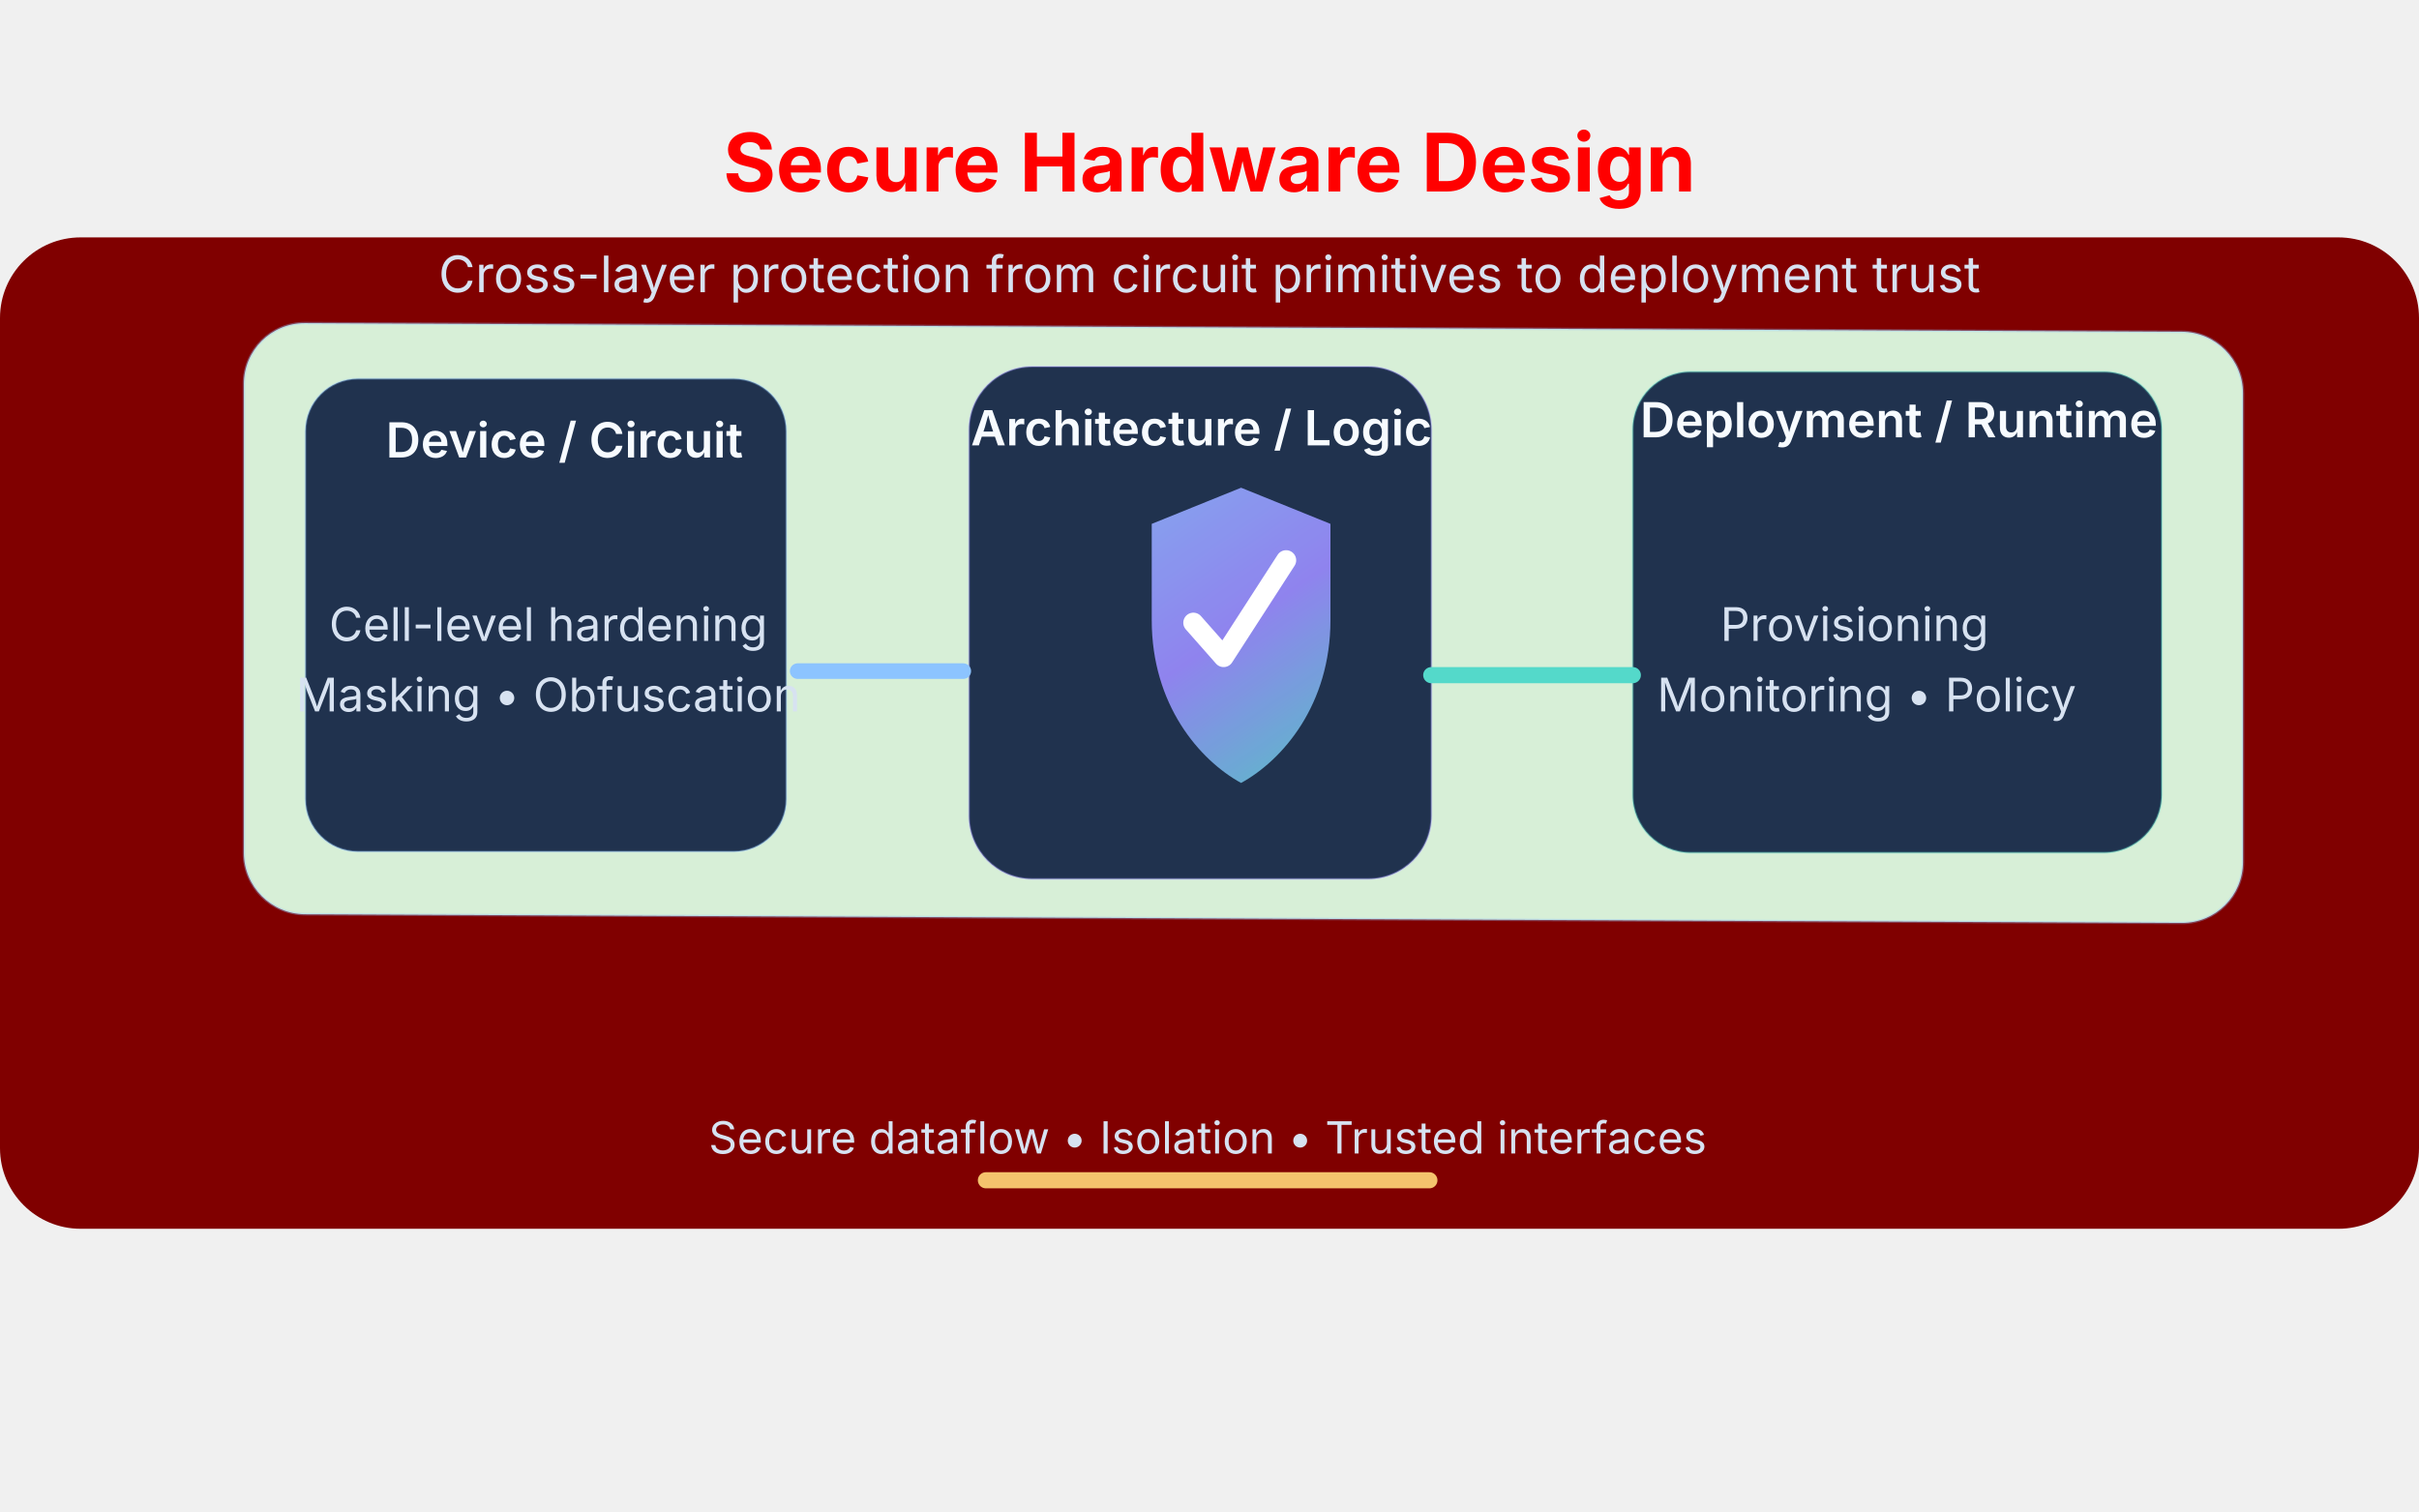
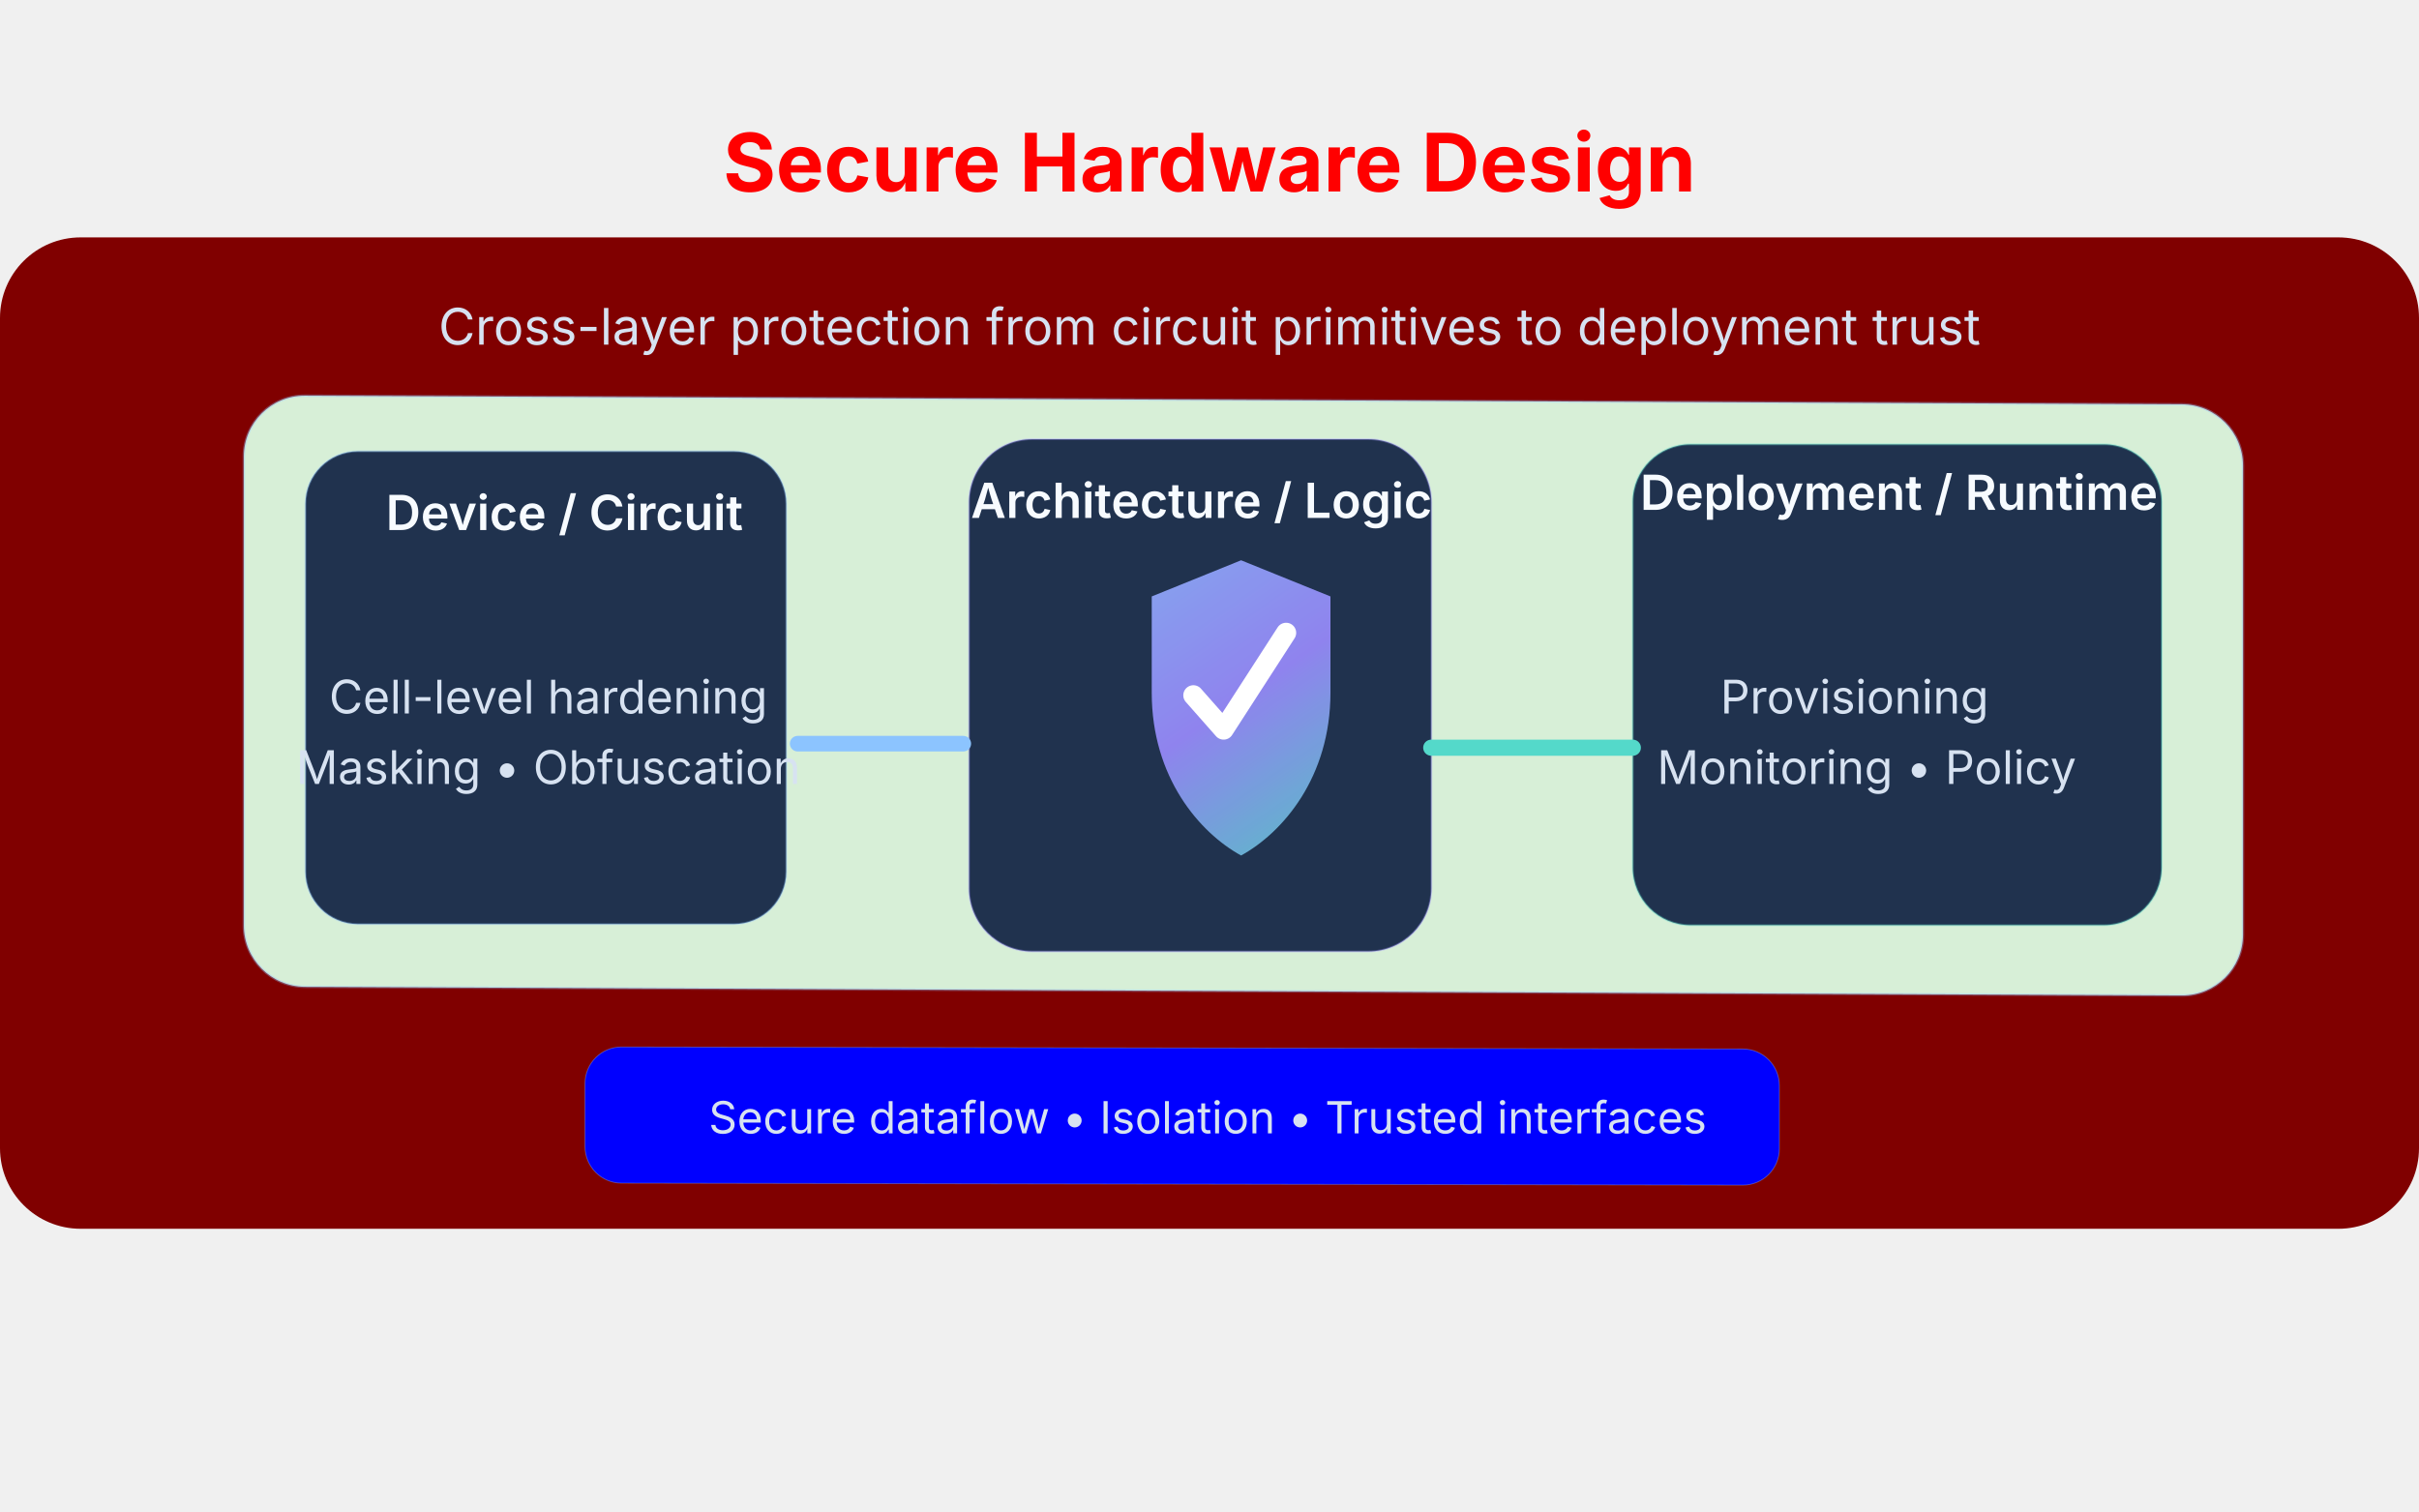
<svg xmlns="http://www.w3.org/2000/svg" width="1200" height="750" viewBox="0 0 1200 750" fill="none" version="1.1" id="svg19">
  <defs id="defs5">
    <linearGradient id="bg" x1="0" y1="0" x2="1200" y2="750" gradientUnits="userSpaceOnUse">
      <stop stop-color="#1A2A43" id="stop1" />
      <stop offset="1" stop-color="#274269" id="stop2" />
    </linearGradient>
-     <linearGradient id="shield" x1="480" y1="200" x2="720" y2="480" gradientUnits="userSpaceOnUse" gradientTransform="matrix(0.738806,0,0,0.5979287,172.3881,92.51782)">
+     <linearGradient id="shield" x1="480" y1="200" x2="720" y2="480" gradientUnits="userSpaceOnUse" gradientTransform="matrix(0.738806,0,0,0.5979287,172.3881,128.5178)">
      <stop stop-color="#8CC4FF" id="stop3" />
      <stop offset="0.55" stop-color="#9B8CFF" id="stop4" />
      <stop offset="1" stop-color="#54D9CA" id="stop5" />
    </linearGradient>
  </defs>
  <rect width="1200" height="491.91" rx="40" fill="url(#bg)" id="rect5" style="fill:#800000;stroke-width:0.81" x="0" y="117.791" />
-   <rect x="120.971" y="159.632" width="991.712" height="293.316" rx="30.302" fill="#1F314E" stroke="#8cc4ff" stroke-opacity="0.35" id="rect7-8" style="fill:#d7efd7;fill-opacity:1;stroke-width:1.223" transform="matrix(0.9999894,0.00460597,0,1,0,0)" />
+   <rect x="120.971" y="195.632" width="991.712" height="293.316" rx="30.302" fill="#1F314E" stroke="#8cc4ff" stroke-opacity="0.35" id="rect7-8" style="fill:#d7efd7;fill-opacity:1;stroke-width:1.223" transform="matrix(0.9999894,0.00460597,0,1,0,0)" />
+   <rect x="290.212" y="518.963" width="592.472" height="67.537" rx="18.103" fill="#1F314E" stroke="#8cc4ff" stroke-opacity="0.35" id="rect7-8-9" style="fill:#0000ff;fill-opacity:1;stroke-width:0.454" transform="matrix(0.9999984,0.00177519,0,1,0,0)" />
  <g opacity="0.16" id="g6" style="fill:#ff0000;fill-opacity:1" />
  <text x="600" y="95" fill="#F7FBFF" font-size="40" font-family="Inter, Arial, sans-serif" font-weight="700" text-anchor="middle" id="text6" style="fill:#ff0000">Secure Hardware Design</text>
-   <text x="600" y="145" fill="#D7E2F1" font-size="25" font-family="Inter, Arial, sans-serif" text-anchor="middle" id="text7">Cross-layer protection from circuit primitives to deployment trust</text>
-   <rect x="151.534" y="187.939" width="238.527" height="234.6" rx="26.021" fill="#20324e" stroke="#8cc4ff" stroke-opacity="0.35" id="rect7" style="stroke-width:0.878" />
-   <rect x="480.726" y="181.929" width="229.345" height="254.172" rx="31.274" fill="#20324e" stroke="#9b8cff" stroke-opacity="0.35" id="rect8" style="stroke-width:0.858" />
-   <rect x="809.964" y="184.48" width="262.403" height="238.601" rx="28.626" fill="#20324e" stroke="#54d9ca" stroke-opacity="0.35" id="rect9" style="stroke-width:0.929" />
-   <path d="M 615.672,242 660,259.938 v 47.834 c 0,41.855 -23.642,69.36 -44.328,80.72 -20.687,-11.361 -44.328,-38.865 -44.328,-80.72 v -47.834 z" fill="url(#shield)" opacity="0.9" id="path9" style="fill:url(#shield);stroke-width:0.665" />
-   <path d="m 592,309 15,17 31,-48" stroke="#ffffff" stroke-width="10" stroke-linecap="round" stroke-linejoin="round" id="path10" />
-   <text x="280" y="227" fill="#f7fbff" font-size="24px" font-family="Inter, Arial, sans-serif" font-weight="600" text-anchor="middle" id="text10">Device / Circuit</text>
-   <text x="596" y="221" fill="#f7fbff" font-size="24px" font-family="Inter, Arial, sans-serif" font-weight="600" text-anchor="middle" id="text11">Architecture / Logic</text>
-   <text x="942" y="217" fill="#f7fbff" font-size="24px" font-family="Inter, Arial, sans-serif" font-weight="600" text-anchor="middle" id="text12">Deployment / Runtime</text>
-   <text x="272" y="318" fill="#d7e2f1" font-size="23px" font-family="Inter, Arial, sans-serif" text-anchor="middle" id="text13">Cell-level hardening</text>
-   <text x="272" y="353" fill="#d7e2f1" font-size="23px" font-family="Inter, Arial, sans-serif" text-anchor="middle" id="text14">Masking • Obfuscation</text>
-   <text x="599.08" y="572.362" fill="#d7e2f1" font-size="22px" font-family="Inter, Arial, sans-serif" text-anchor="middle" id="text15">Secure dataflow • Isolation • Trusted interfaces</text>
-   <text x="920" y="318" fill="#d7e2f1" font-size="23px" font-family="Inter, Arial, sans-serif" text-anchor="middle" id="text16">Provisioning</text>
-   <text x="926" y="353" fill="#d7e2f1" font-size="23px" font-family="Inter, Arial, sans-serif" text-anchor="middle" id="text17">Monitoring • Policy</text>
-   <path d="m 395.696,333 h 82.166" stroke="#8cc4ff" stroke-width="7.727" stroke-linecap="round" id="path17" />
-   <path d="M 710,335 H 810" stroke="#54d9ca" stroke-width="8" stroke-linecap="round" id="path18" />
-   <path d="m 489.08,585.644 h 220" stroke="#f4c36d" stroke-width="8" stroke-linecap="round" id="path19" />
+   <text x="600" y="171" fill="#d7e2f1" font-size="25px" font-family="Inter, Arial, sans-serif" text-anchor="middle" id="text7">Cross-layer protection from circuit primitives to deployment trust</text>
+   <rect x="151.534" y="223.939" width="238.527" height="234.6" rx="26.021" fill="#20324e" stroke="#8cc4ff" stroke-opacity="0.35" id="rect7" style="stroke-width:0.878" />
+   <rect x="480.726" y="217.929" width="229.345" height="254.172" rx="31.274" fill="#20324e" stroke="#9b8cff" stroke-opacity="0.35" id="rect8" style="stroke-width:0.858" />
+   <rect x="809.964" y="220.48" width="262.403" height="238.601" rx="28.626" fill="#20324e" stroke="#54d9ca" stroke-opacity="0.35" id="rect9" style="stroke-width:0.929" />
+   <path d="M 615.672,278 660,295.938 v 47.834 c 0,41.855 -23.642,69.36 -44.328,80.72 -20.687,-11.361 -44.328,-38.865 -44.328,-80.72 v -47.834 z" fill="url(#shield)" opacity="0.9" id="path9" style="fill:url(#shield);stroke-width:0.665" />
+   <path d="m 592,345 15,17 31,-48" stroke="#ffffff" stroke-width="10" stroke-linecap="round" stroke-linejoin="round" id="path10" />
+   <text x="280" y="263" fill="#f7fbff" font-size="24px" font-family="Inter, Arial, sans-serif" font-weight="600" text-anchor="middle" id="text10">Device / Circuit</text>
+   <text x="596" y="257" fill="#f7fbff" font-size="24px" font-family="Inter, Arial, sans-serif" font-weight="600" text-anchor="middle" id="text11">Architecture / Logic</text>
+   <text x="942" y="253" fill="#f7fbff" font-size="24px" font-family="Inter, Arial, sans-serif" font-weight="600" text-anchor="middle" id="text12">Deployment / Runtime</text>
+   <text x="272" y="354" fill="#d7e2f1" font-size="23px" font-family="Inter, Arial, sans-serif" text-anchor="middle" id="text13">Cell-level hardening</text>
+   <text x="272" y="389" fill="#d7e2f1" font-size="23px" font-family="Inter, Arial, sans-serif" text-anchor="middle" id="text14">Masking • Obfuscation</text>
+   <text x="599.08" y="562.362" fill="#d7e2f1" font-size="22px" font-family="Inter, Arial, sans-serif" text-anchor="middle" id="text15">Secure dataflow • Isolation • Trusted interfaces</text>
+   <text x="920" y="354" fill="#d7e2f1" font-size="23px" font-family="Inter, Arial, sans-serif" text-anchor="middle" id="text16">Provisioning</text>
+   <text x="926" y="389" fill="#d7e2f1" font-size="23px" font-family="Inter, Arial, sans-serif" text-anchor="middle" id="text17">Monitoring • Policy</text>
+   <path d="m 395.696,369 h 82.166" stroke="#8cc4ff" stroke-width="7.727" stroke-linecap="round" id="path17" />
+   <path d="M 710,371 H 810" stroke="#54d9ca" stroke-width="8" stroke-linecap="round" id="path18" />
</svg>
